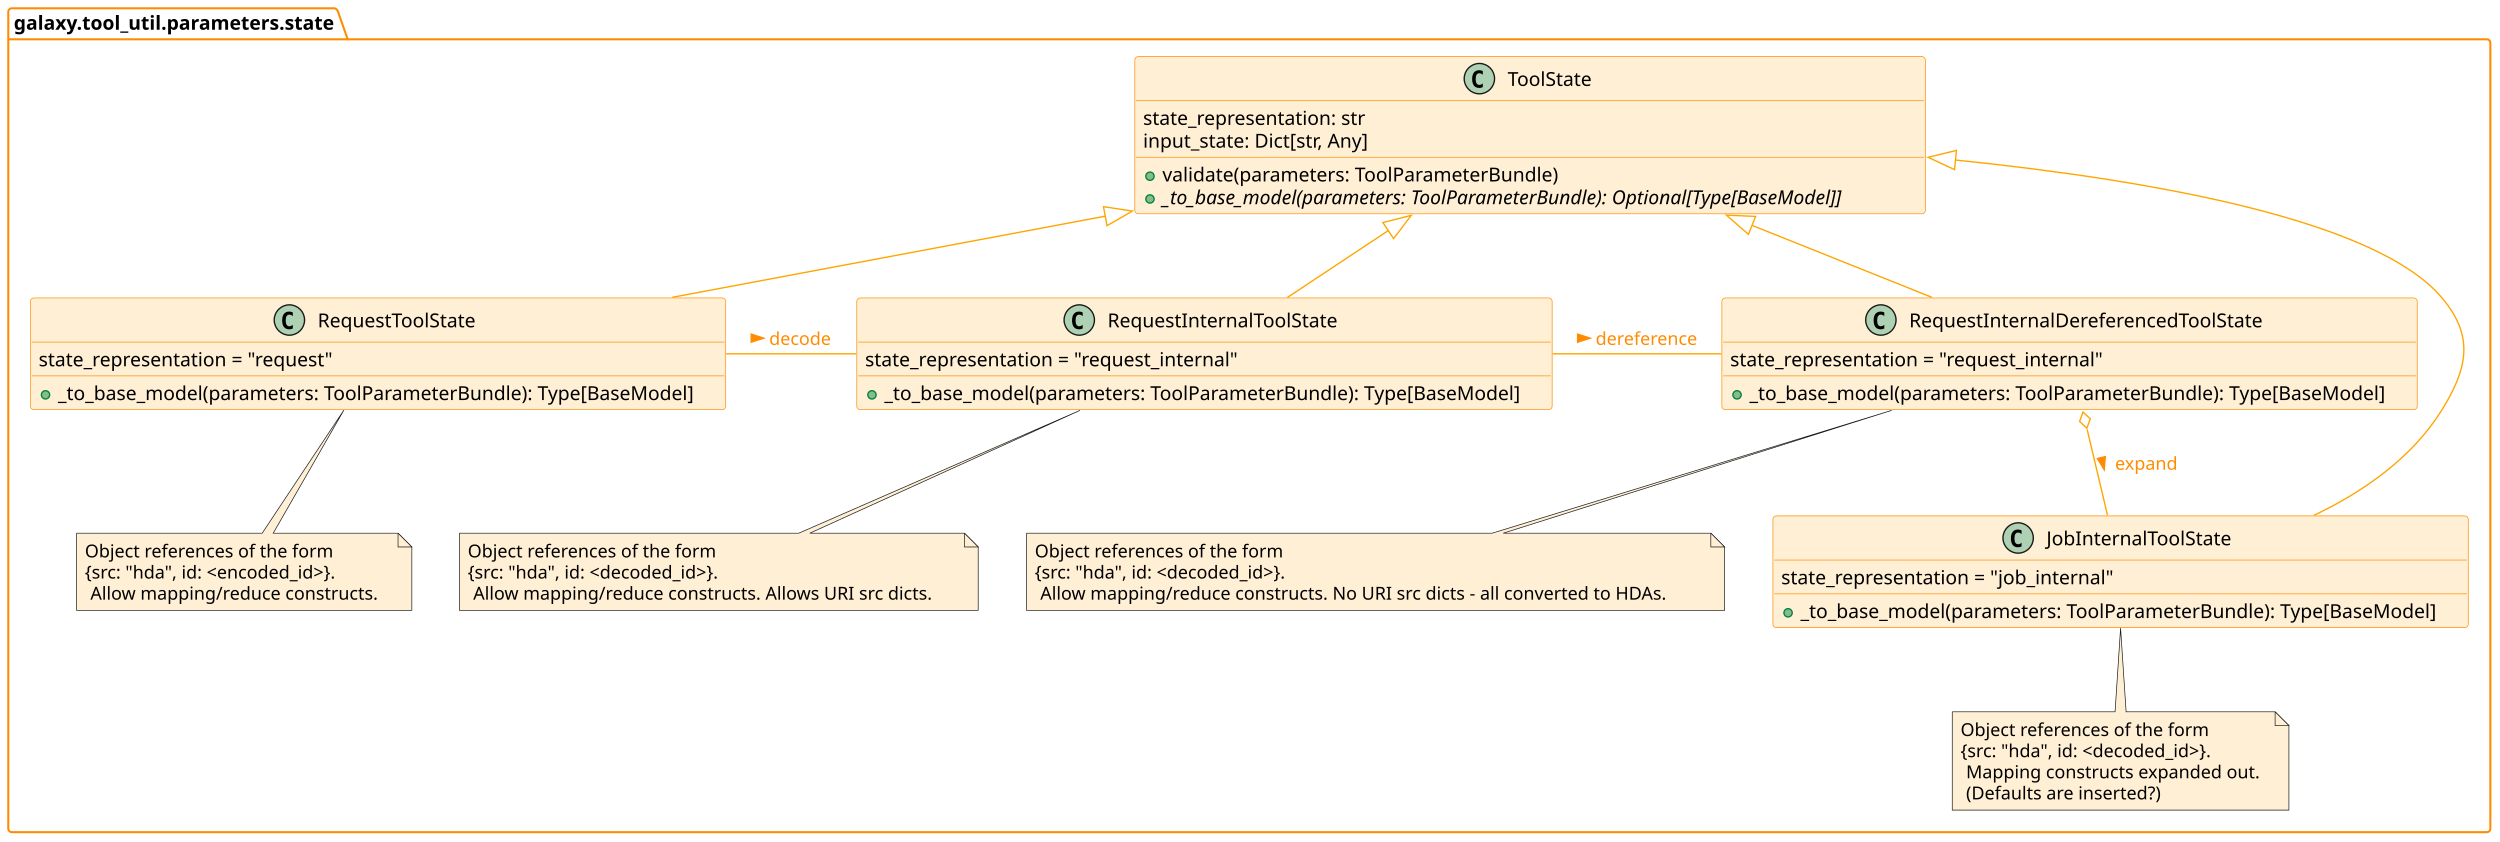
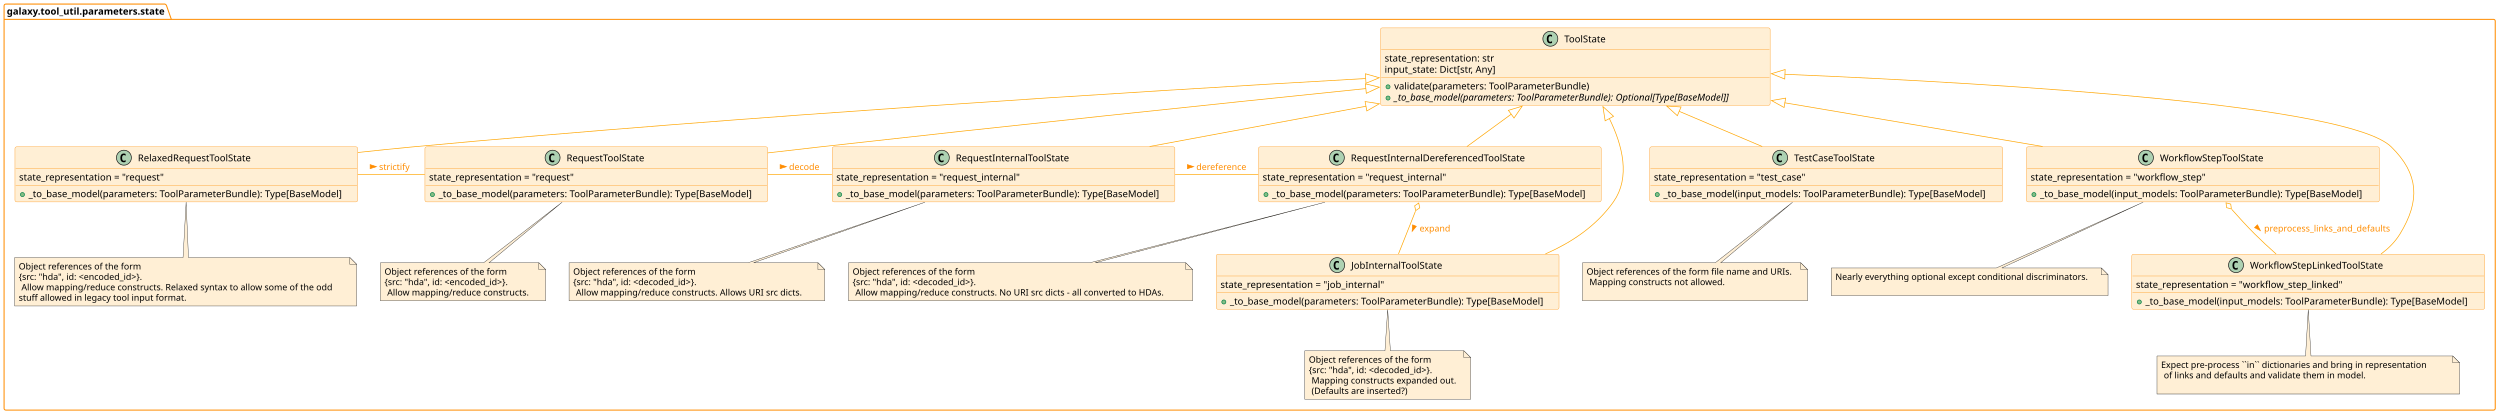
- <svg xmlns="http://www.w3.org/2000/svg" contentStyleType="text/css" height="610px" preserveAspectRatio="none" style="width:1812px;height:610px;background:#FFFFFF;" version="1.1" viewBox="0 0 1812 610" width="1812px" zoomAndPan="magnify">
+ <svg xmlns="http://www.w3.org/2000/svg" contentStyleType="text/css" height="610px" preserveAspectRatio="none" style="width:3677px;height:610px;background:#FFFFFF;" version="1.1" viewBox="0 0 3677 610" width="3677px" zoomAndPan="magnify">
  <defs />
  <g>
    <g id="cluster_galaxy.tool_util.parameters.state">
-       <path d="M8.5,6 L242.5,6 A3.75,3.75 0 0 1 245,8.5 L252,28.488 L1802.5,28.488 A2.5,2.5 0 0 1 1805,30.988 L1805,600.65 A2.5,2.5 0 0 1 1802.5,603.15 L8.5,603.15 A2.5,2.5 0 0 1 6,600.65 L6,8.5 A2.5,2.5 0 0 1 8.5,6 " fill="none" style="stroke:#FF8C00;stroke-width:1.5;" />
+       <path d="M8.5,6 L242.5,6 A3.75,3.75 0 0 1 245,8.5 L252,28.488 L3667.5,28.488 A2.5,2.5 0 0 1 3670,30.988 L3670,600.65 A2.5,2.5 0 0 1 3667.5,603.15 L8.5,603.15 A2.5,2.5 0 0 1 6,600.65 L6,8.5 A2.5,2.5 0 0 1 8.5,6 " fill="none" style="stroke:#FF8C00;stroke-width:1.5;" />
      <line style="stroke:#FF8C00;stroke-width:1.5;" x1="6" x2="252" y1="28.488" y2="28.488" />
      <text fill="#000000" font-family="sans-serif" font-size="14" font-weight="bold" lengthAdjust="spacing" textLength="233" x="10" y="21.535">galaxy.tool_util.parameters.state</text>
    </g>
    <g id="elem_ToolState">
-       <rect codeLine="5" fill="#FFEFD5" height="113.953" id="ToolState" rx="2.5" ry="2.5" style="stroke:#FF8C00;stroke-width:0.5;" width="573" x="822.5" y="41" />
-       <ellipse cx="1072.25" cy="57" fill="#ADD1B2" rx="11" ry="11" style="stroke:#181818;stroke-width:1.0;" />
-       <path d="M1074.723,63.143 Q1074.142,63.442 1073.503,63.591 Q1072.864,63.741 1072.158,63.741 Q1069.651,63.741 1068.332,62.089 Q1067.012,60.437 1067.012,57.316 Q1067.012,54.187 1068.332,52.535 Q1069.651,50.883 1072.158,50.883 Q1072.864,50.883 1073.511,51.032 Q1074.159,51.182 1074.723,51.48 L1074.723,54.203 Q1074.092,53.622 1073.499,53.352 Q1072.905,53.083 1072.274,53.083 Q1070.93,53.083 1070.245,54.149 Q1069.56,55.216 1069.56,57.316 Q1069.56,59.408 1070.245,60.474 Q1070.93,61.541 1072.274,61.541 Q1072.905,61.541 1073.499,61.271 Q1074.092,61.002 1074.723,60.42 Z " fill="#000000" />
-       <text fill="#000000" font-family="sans-serif" font-size="14" lengthAdjust="spacing" textLength="65" x="1092.75" y="62.291">ToolState</text>
-       <line style="stroke:#FF8C00;stroke-width:0.5;" x1="823.5" x2="1394.5" y1="73" y2="73" />
-       <text fill="#000000" font-family="sans-serif" font-size="14" lengthAdjust="spacing" textLength="167" x="828.5" y="90.535">state_representation: str</text>
-       <text fill="#000000" font-family="sans-serif" font-size="14" lengthAdjust="spacing" textLength="172" x="828.5" y="107.023">input_state: Dict[str, Any]</text>
-       <line style="stroke:#FF8C00;stroke-width:0.5;" x1="823.5" x2="1394.5" y1="113.977" y2="113.977" />
-       <ellipse cx="833.5" cy="127.721" fill="#84BE84" rx="3" ry="3" style="stroke:#038048;stroke-width:1.0;" />
-       <text fill="#000000" font-family="sans-serif" font-size="14" lengthAdjust="spacing" textLength="297" x="842.5" y="131.512">validate(parameters: ToolParameterBundle)</text>
-       <ellipse cx="833.5" cy="144.209" fill="#84BE84" rx="3" ry="3" style="stroke:#038048;stroke-width:1.0;" />
-       <text fill="#000000" font-family="sans-serif" font-size="14" font-style="italic" lengthAdjust="spacing" textLength="547" x="842.5" y="148">_to_base_model(parameters: ToolParameterBundle): Optional[Type[BaseModel]]</text>
-     </g>
-     <g id="elem_RequestToolState">
-       <rect codeLine="12" fill="#FFEFD5" height="80.977" id="RequestToolState" rx="2.5" ry="2.5" style="stroke:#FF8C00;stroke-width:0.5;" width="504" x="22" y="215.95" />
-       <ellipse cx="209.75" cy="231.95" fill="#ADD1B2" rx="11" ry="11" style="stroke:#181818;stroke-width:1.0;" />
-       <path d="M212.223,238.093 Q211.642,238.392 211.003,238.541 Q210.364,238.691 209.658,238.691 Q207.151,238.691 205.832,237.039 Q204.512,235.387 204.512,232.266 Q204.512,229.137 205.832,227.485 Q207.151,225.833 209.658,225.833 Q210.364,225.833 211.011,225.982 Q211.659,226.132 212.223,226.43 L212.223,229.153 Q211.592,228.572 210.999,228.302 Q210.405,228.032 209.774,228.032 Q208.43,228.032 207.745,229.099 Q207.06,230.166 207.06,232.266 Q207.06,234.358 207.745,235.424 Q208.43,236.491 209.774,236.491 Q210.405,236.491 210.999,236.221 Q211.592,235.952 212.223,235.37 Z " fill="#000000" />
-       <text fill="#000000" font-family="sans-serif" font-size="14" lengthAdjust="spacing" textLength="120" x="230.25" y="237.241">RequestToolState</text>
+       <rect codeLine="5" fill="#FFEFD5" height="113.953" id="ToolState" rx="2.5" ry="2.5" style="stroke:#FF8C00;stroke-width:0.5;" width="573" x="2030.5" y="41" />
+       <ellipse cx="2280.25" cy="57" fill="#ADD1B2" rx="11" ry="11" style="stroke:#181818;stroke-width:1.0;" />
+       <path d="M2282.723,63.143 Q2282.142,63.442 2281.503,63.591 Q2280.864,63.741 2280.158,63.741 Q2277.651,63.741 2276.331,62.089 Q2275.012,60.437 2275.012,57.316 Q2275.012,54.187 2276.331,52.535 Q2277.651,50.883 2280.158,50.883 Q2280.864,50.883 2281.511,51.032 Q2282.159,51.182 2282.723,51.48 L2282.723,54.203 Q2282.092,53.622 2281.499,53.352 Q2280.905,53.083 2280.274,53.083 Q2278.93,53.083 2278.245,54.149 Q2277.56,55.216 2277.56,57.316 Q2277.56,59.408 2278.245,60.474 Q2278.93,61.541 2280.274,61.541 Q2280.905,61.541 2281.499,61.271 Q2282.092,61.002 2282.723,60.42 Z " fill="#000000" />
+       <text fill="#000000" font-family="sans-serif" font-size="14" lengthAdjust="spacing" textLength="65" x="2300.75" y="62.291">ToolState</text>
+       <line style="stroke:#FF8C00;stroke-width:0.5;" x1="2031.5" x2="2602.5" y1="73" y2="73" />
+       <text fill="#000000" font-family="sans-serif" font-size="14" lengthAdjust="spacing" textLength="167" x="2036.5" y="90.535">state_representation: str</text>
+       <text fill="#000000" font-family="sans-serif" font-size="14" lengthAdjust="spacing" textLength="172" x="2036.5" y="107.023">input_state: Dict[str, Any]</text>
+       <line style="stroke:#FF8C00;stroke-width:0.5;" x1="2031.5" x2="2602.5" y1="113.977" y2="113.977" />
+       <ellipse cx="2041.5" cy="127.721" fill="#84BE84" rx="3" ry="3" style="stroke:#038048;stroke-width:1.0;" />
+       <text fill="#000000" font-family="sans-serif" font-size="14" lengthAdjust="spacing" textLength="297" x="2050.5" y="131.512">validate(parameters: ToolParameterBundle)</text>
+       <ellipse cx="2041.5" cy="144.209" fill="#84BE84" rx="3" ry="3" style="stroke:#038048;stroke-width:1.0;" />
+       <text fill="#000000" font-family="sans-serif" font-size="14" font-style="italic" lengthAdjust="spacing" textLength="547" x="2050.5" y="148">_to_base_model(parameters: ToolParameterBundle): Optional[Type[BaseModel]]</text>
+     </g>
+     <g id="elem_RelaxedRequestToolState">
+       <rect codeLine="12" fill="#FFEFD5" height="80.977" id="RelaxedRequestToolState" rx="2.5" ry="2.5" style="stroke:#FF8C00;stroke-width:0.5;" width="504" x="22" y="215.95" />
+       <ellipse cx="182.25" cy="231.95" fill="#ADD1B2" rx="11" ry="11" style="stroke:#181818;stroke-width:1.0;" />
+       <path d="M184.723,238.093 Q184.142,238.392 183.503,238.541 Q182.864,238.691 182.158,238.691 Q179.651,238.691 178.332,237.039 Q177.012,235.387 177.012,232.266 Q177.012,229.137 178.332,227.485 Q179.651,225.833 182.158,225.833 Q182.864,225.833 183.511,225.982 Q184.159,226.132 184.723,226.43 L184.723,229.153 Q184.092,228.572 183.499,228.302 Q182.905,228.032 182.274,228.032 Q180.93,228.032 180.245,229.099 Q179.56,230.166 179.56,232.266 Q179.56,234.358 180.245,235.424 Q180.93,236.491 182.274,236.491 Q182.905,236.491 183.499,236.221 Q184.092,235.952 184.723,235.37 Z " fill="#000000" />
+       <text fill="#000000" font-family="sans-serif" font-size="14" lengthAdjust="spacing" textLength="175" x="202.75" y="237.241">RelaxedRequestToolState</text>
      <line style="stroke:#FF8C00;stroke-width:0.5;" x1="23" x2="525" y1="247.95" y2="247.95" />
      <text fill="#000000" font-family="sans-serif" font-size="14" lengthAdjust="spacing" textLength="222" x="28" y="265.485">state_representation = "request"</text>
      <line style="stroke:#FF8C00;stroke-width:0.5;" x1="23" x2="525" y1="272.438" y2="272.438" />
      <ellipse cx="33" cy="286.182" fill="#84BE84" rx="3" ry="3" style="stroke:#038048;stroke-width:1.0;" />
      <text fill="#000000" font-family="sans-serif" font-size="14" lengthAdjust="spacing" textLength="478" x="42" y="289.973">_to_base_model(parameters: ToolParameterBundle): Type[BaseModel]</text>
    </g>
    <g id="elem_GMN5">
-       <path d="M55.5,386.45 L55.5,442.382 A0,0 0 0 0 55.5,442.382 L298.5,442.382 A0,0 0 0 0 298.5,442.382 L298.5,396.45 L288.5,386.45 L198.04,386.45 L249.27,297.21 L190.04,386.45 L55.5,386.45 A0,0 0 0 0 55.5,386.45 " fill="#FFEFD5" style="stroke:#181818;stroke-width:0.5;" />
-       <path d="M288.5,386.45 L288.5,396.45 L298.5,396.45 L288.5,386.45 " fill="#FFEFD5" style="stroke:#181818;stroke-width:0.5;" />
-       <text fill="#000000" font-family="sans-serif" font-size="13" lengthAdjust="spacing" textLength="185" x="61.5" y="404.018">Object references of the form</text>
-       <text fill="#000000" font-family="sans-serif" font-size="13" lengthAdjust="spacing" textLength="192" x="61.5" y="419.329">{src: "hda", id: &lt;encoded_id&gt;}.</text>
-       <text fill="#000000" font-family="sans-serif" font-size="13" lengthAdjust="spacing" textLength="218" x="65.5" y="434.639">Allow mapping/reduce constructs.</text>
+       <path d="M21.5,378.8 L21.5,450.042 A0,0 0 0 0 21.5,450.042 L524.5,450.042 A0,0 0 0 0 524.5,450.042 L524.5,388.8 L514.5,378.8 L277.22,378.8 L273.75,297.21 L269.22,378.8 L21.5,378.8 A0,0 0 0 0 21.5,378.8 " fill="#FFEFD5" style="stroke:#181818;stroke-width:0.5;" />
+       <path d="M514.5,378.8 L514.5,388.8 L524.5,388.8 L514.5,378.8 " fill="#FFEFD5" style="stroke:#181818;stroke-width:0.5;" />
+       <text fill="#000000" font-family="sans-serif" font-size="13" lengthAdjust="spacing" textLength="185" x="27.5" y="396.368">Object references of the form</text>
+       <text fill="#000000" font-family="sans-serif" font-size="13" lengthAdjust="spacing" textLength="192" x="27.5" y="411.679">{src: "hda", id: &lt;encoded_id&gt;}.</text>
+       <text fill="#000000" font-family="sans-serif" font-size="13" lengthAdjust="spacing" textLength="478" x="31.5" y="426.99">Allow mapping/reduce constructs. Relaxed syntax to allow some of the odd</text>
+       <text fill="#000000" font-family="sans-serif" font-size="13" lengthAdjust="spacing" textLength="258" x="27.5" y="442.3">stuff allowed in legacy tool input format.</text>
+     </g>
+     <g id="elem_RequestToolState">
+       <rect codeLine="18" fill="#FFEFD5" height="80.977" id="RequestToolState" rx="2.5" ry="2.5" style="stroke:#FF8C00;stroke-width:0.5;" width="504" x="625" y="215.95" />
+       <ellipse cx="812.75" cy="231.95" fill="#ADD1B2" rx="11" ry="11" style="stroke:#181818;stroke-width:1.0;" />
+       <path d="M815.223,238.093 Q814.642,238.392 814.003,238.541 Q813.364,238.691 812.658,238.691 Q810.151,238.691 808.832,237.039 Q807.512,235.387 807.512,232.266 Q807.512,229.137 808.832,227.485 Q810.151,225.833 812.658,225.833 Q813.364,225.833 814.011,225.982 Q814.659,226.132 815.223,226.43 L815.223,229.153 Q814.592,228.572 813.999,228.302 Q813.405,228.032 812.774,228.032 Q811.43,228.032 810.745,229.099 Q810.06,230.166 810.06,232.266 Q810.06,234.358 810.745,235.424 Q811.43,236.491 812.774,236.491 Q813.405,236.491 813.999,236.221 Q814.592,235.952 815.223,235.37 Z " fill="#000000" />
+       <text fill="#000000" font-family="sans-serif" font-size="14" lengthAdjust="spacing" textLength="120" x="833.25" y="237.241">RequestToolState</text>
+       <line style="stroke:#FF8C00;stroke-width:0.5;" x1="626" x2="1128" y1="247.95" y2="247.95" />
+       <text fill="#000000" font-family="sans-serif" font-size="14" lengthAdjust="spacing" textLength="222" x="631" y="265.485">state_representation = "request"</text>
+       <line style="stroke:#FF8C00;stroke-width:0.5;" x1="626" x2="1128" y1="272.438" y2="272.438" />
+       <ellipse cx="636" cy="286.182" fill="#84BE84" rx="3" ry="3" style="stroke:#038048;stroke-width:1.0;" />
+       <text fill="#000000" font-family="sans-serif" font-size="14" lengthAdjust="spacing" textLength="478" x="645" y="289.973">_to_base_model(parameters: ToolParameterBundle): Type[BaseModel]</text>
+     </g>
+     <g id="elem_GMN9">
+       <path d="M559.5,386.45 L559.5,442.382 A0,0 0 0 0 559.5,442.382 L802.5,442.382 A0,0 0 0 0 802.5,442.382 L802.5,396.45 L792.5,386.45 L719.35,386.45 L826.78,297.41 L711.35,386.45 L559.5,386.45 A0,0 0 0 0 559.5,386.45 " fill="#FFEFD5" style="stroke:#181818;stroke-width:0.5;" />
+       <path d="M792.5,386.45 L792.5,396.45 L802.5,396.45 L792.5,386.45 " fill="#FFEFD5" style="stroke:#181818;stroke-width:0.5;" />
+       <text fill="#000000" font-family="sans-serif" font-size="13" lengthAdjust="spacing" textLength="185" x="565.5" y="404.018">Object references of the form</text>
+       <text fill="#000000" font-family="sans-serif" font-size="13" lengthAdjust="spacing" textLength="192" x="565.5" y="419.329">{src: "hda", id: &lt;encoded_id&gt;}.</text>
+       <text fill="#000000" font-family="sans-serif" font-size="13" lengthAdjust="spacing" textLength="218" x="569.5" y="434.639">Allow mapping/reduce constructs.</text>
    </g>
    <g id="elem_RequestInternalToolState">
-       <rect codeLine="18" fill="#FFEFD5" height="80.977" id="RequestInternalToolState" rx="2.5" ry="2.5" style="stroke:#FF8C00;stroke-width:0.5;" width="504" x="621" y="215.95" />
-       <ellipse cx="782.25" cy="231.95" fill="#ADD1B2" rx="11" ry="11" style="stroke:#181818;stroke-width:1.0;" />
-       <path d="M784.723,238.093 Q784.142,238.392 783.503,238.541 Q782.864,238.691 782.158,238.691 Q779.651,238.691 778.332,237.039 Q777.012,235.387 777.012,232.266 Q777.012,229.137 778.332,227.485 Q779.651,225.833 782.158,225.833 Q782.864,225.833 783.511,225.982 Q784.159,226.132 784.723,226.43 L784.723,229.153 Q784.092,228.572 783.499,228.302 Q782.905,228.032 782.274,228.032 Q780.93,228.032 780.245,229.099 Q779.56,230.166 779.56,232.266 Q779.56,234.358 780.245,235.424 Q780.93,236.491 782.274,236.491 Q782.905,236.491 783.499,236.221 Q784.092,235.952 784.723,235.37 Z " fill="#000000" />
-       <text fill="#000000" font-family="sans-serif" font-size="14" lengthAdjust="spacing" textLength="173" x="802.75" y="237.241">RequestInternalToolState</text>
-       <line style="stroke:#FF8C00;stroke-width:0.5;" x1="622" x2="1124" y1="247.95" y2="247.95" />
-       <text fill="#000000" font-family="sans-serif" font-size="14" lengthAdjust="spacing" textLength="282" x="627" y="265.485">state_representation = "request_internal"</text>
-       <line style="stroke:#FF8C00;stroke-width:0.5;" x1="622" x2="1124" y1="272.438" y2="272.438" />
-       <ellipse cx="632" cy="286.182" fill="#84BE84" rx="3" ry="3" style="stroke:#038048;stroke-width:1.0;" />
-       <text fill="#000000" font-family="sans-serif" font-size="14" lengthAdjust="spacing" textLength="478" x="641" y="289.973">_to_base_model(parameters: ToolParameterBundle): Type[BaseModel]</text>
-     </g>
-     <g id="elem_GMN9">
-       <path d="M333,386.45 L333,442.382 A0,0 0 0 0 333,442.382 L709,442.382 A0,0 0 0 0 709,442.382 L709,396.45 L699,386.45 L586.96,386.45 L782.81,297.41 L578.96,386.45 L333,386.45 A0,0 0 0 0 333,386.45 " fill="#FFEFD5" style="stroke:#181818;stroke-width:0.5;" />
-       <path d="M699,386.45 L699,396.45 L709,396.45 L699,386.45 " fill="#FFEFD5" style="stroke:#181818;stroke-width:0.5;" />
-       <text fill="#000000" font-family="sans-serif" font-size="13" lengthAdjust="spacing" textLength="185" x="339" y="404.018">Object references of the form</text>
-       <text fill="#000000" font-family="sans-serif" font-size="13" lengthAdjust="spacing" textLength="192" x="339" y="419.329">{src: "hda", id: &lt;decoded_id&gt;}.</text>
-       <text fill="#000000" font-family="sans-serif" font-size="13" lengthAdjust="spacing" textLength="351" x="343" y="434.639">Allow mapping/reduce constructs. Allows URI src dicts.</text>
+       <rect codeLine="24" fill="#FFEFD5" height="80.977" id="RequestInternalToolState" rx="2.5" ry="2.5" style="stroke:#FF8C00;stroke-width:0.5;" width="504" x="1224" y="215.95" />
+       <ellipse cx="1385.25" cy="231.95" fill="#ADD1B2" rx="11" ry="11" style="stroke:#181818;stroke-width:1.0;" />
+       <path d="M1387.723,238.093 Q1387.142,238.392 1386.503,238.541 Q1385.864,238.691 1385.158,238.691 Q1382.651,238.691 1381.332,237.039 Q1380.012,235.387 1380.012,232.266 Q1380.012,229.137 1381.332,227.485 Q1382.651,225.833 1385.158,225.833 Q1385.864,225.833 1386.511,225.982 Q1387.159,226.132 1387.723,226.43 L1387.723,229.153 Q1387.092,228.572 1386.499,228.302 Q1385.905,228.032 1385.274,228.032 Q1383.93,228.032 1383.245,229.099 Q1382.56,230.166 1382.56,232.266 Q1382.56,234.358 1383.245,235.424 Q1383.93,236.491 1385.274,236.491 Q1385.905,236.491 1386.499,236.221 Q1387.092,235.952 1387.723,235.37 Z " fill="#000000" />
+       <text fill="#000000" font-family="sans-serif" font-size="14" lengthAdjust="spacing" textLength="173" x="1405.75" y="237.241">RequestInternalToolState</text>
+       <line style="stroke:#FF8C00;stroke-width:0.5;" x1="1225" x2="1727" y1="247.95" y2="247.95" />
+       <text fill="#000000" font-family="sans-serif" font-size="14" lengthAdjust="spacing" textLength="282" x="1230" y="265.485">state_representation = "request_internal"</text>
+       <line style="stroke:#FF8C00;stroke-width:0.5;" x1="1225" x2="1727" y1="272.438" y2="272.438" />
+       <ellipse cx="1235" cy="286.182" fill="#84BE84" rx="3" ry="3" style="stroke:#038048;stroke-width:1.0;" />
+       <text fill="#000000" font-family="sans-serif" font-size="14" lengthAdjust="spacing" textLength="478" x="1244" y="289.973">_to_base_model(parameters: ToolParameterBundle): Type[BaseModel]</text>
+     </g>
+     <g id="elem_GMN13">
+       <path d="M837,386.45 L837,442.382 A0,0 0 0 0 837,442.382 L1213,442.382 A0,0 0 0 0 1213,442.382 L1213,396.45 L1203,386.45 L1108.38,386.45 L1360.44,297.41 L1100.38,386.45 L837,386.45 A0,0 0 0 0 837,386.45 " fill="#FFEFD5" style="stroke:#181818;stroke-width:0.5;" />
+       <path d="M1203,386.45 L1203,396.45 L1213,396.45 L1203,386.45 " fill="#FFEFD5" style="stroke:#181818;stroke-width:0.5;" />
+       <text fill="#000000" font-family="sans-serif" font-size="13" lengthAdjust="spacing" textLength="185" x="843" y="404.018">Object references of the form</text>
+       <text fill="#000000" font-family="sans-serif" font-size="13" lengthAdjust="spacing" textLength="192" x="843" y="419.329">{src: "hda", id: &lt;decoded_id&gt;}.</text>
+       <text fill="#000000" font-family="sans-serif" font-size="13" lengthAdjust="spacing" textLength="351" x="847" y="434.639">Allow mapping/reduce constructs. Allows URI src dicts.</text>
    </g>
    <g id="elem_RequestInternalDereferencedToolState">
-       <rect codeLine="24" fill="#FFEFD5" height="80.977" id="RequestInternalDereferencedToolState" rx="2.5" ry="2.5" style="stroke:#FF8C00;stroke-width:0.5;" width="504" x="1248" y="215.95" />
-       <ellipse cx="1363.25" cy="231.95" fill="#ADD1B2" rx="11" ry="11" style="stroke:#181818;stroke-width:1.0;" />
-       <path d="M1365.723,238.093 Q1365.142,238.392 1364.503,238.541 Q1363.864,238.691 1363.158,238.691 Q1360.651,238.691 1359.332,237.039 Q1358.012,235.387 1358.012,232.266 Q1358.012,229.137 1359.332,227.485 Q1360.651,225.833 1363.158,225.833 Q1363.864,225.833 1364.511,225.982 Q1365.159,226.132 1365.723,226.43 L1365.723,229.153 Q1365.092,228.572 1364.499,228.302 Q1363.905,228.032 1363.274,228.032 Q1361.93,228.032 1361.245,229.099 Q1360.56,230.166 1360.56,232.266 Q1360.56,234.358 1361.245,235.424 Q1361.93,236.491 1363.274,236.491 Q1363.905,236.491 1364.499,236.221 Q1365.092,235.952 1365.723,235.37 Z " fill="#000000" />
-       <text fill="#000000" font-family="sans-serif" font-size="14" lengthAdjust="spacing" textLength="265" x="1383.75" y="237.241">RequestInternalDereferencedToolState</text>
-       <line style="stroke:#FF8C00;stroke-width:0.5;" x1="1249" x2="1751" y1="247.95" y2="247.95" />
-       <text fill="#000000" font-family="sans-serif" font-size="14" lengthAdjust="spacing" textLength="282" x="1254" y="265.485">state_representation = "request_internal"</text>
-       <line style="stroke:#FF8C00;stroke-width:0.5;" x1="1249" x2="1751" y1="272.438" y2="272.438" />
-       <ellipse cx="1259" cy="286.182" fill="#84BE84" rx="3" ry="3" style="stroke:#038048;stroke-width:1.0;" />
-       <text fill="#000000" font-family="sans-serif" font-size="14" lengthAdjust="spacing" textLength="478" x="1268" y="289.973">_to_base_model(parameters: ToolParameterBundle): Type[BaseModel]</text>
-     </g>
-     <g id="elem_GMN13">
-       <path d="M744,386.45 L744,442.382 A0,0 0 0 0 744,442.382 L1250,442.382 A0,0 0 0 0 1250,442.382 L1250,396.45 L1240,386.45 L1089.54,386.45 L1371.12,297.41 L1081.54,386.45 L744,386.45 A0,0 0 0 0 744,386.45 " fill="#FFEFD5" style="stroke:#181818;stroke-width:0.5;" />
-       <path d="M1240,386.45 L1240,396.45 L1250,396.45 L1240,386.45 " fill="#FFEFD5" style="stroke:#181818;stroke-width:0.5;" />
-       <text fill="#000000" font-family="sans-serif" font-size="13" lengthAdjust="spacing" textLength="185" x="750" y="404.018">Object references of the form</text>
-       <text fill="#000000" font-family="sans-serif" font-size="13" lengthAdjust="spacing" textLength="192" x="750" y="419.329">{src: "hda", id: &lt;decoded_id&gt;}.</text>
-       <text fill="#000000" font-family="sans-serif" font-size="13" lengthAdjust="spacing" textLength="481" x="754" y="434.639">Allow mapping/reduce constructs. No URI src dicts - all converted to HDAs.</text>
+       <rect codeLine="30" fill="#FFEFD5" height="80.977" id="RequestInternalDereferencedToolState" rx="2.5" ry="2.5" style="stroke:#FF8C00;stroke-width:0.5;" width="504" x="1851" y="215.95" />
+       <ellipse cx="1966.25" cy="231.95" fill="#ADD1B2" rx="11" ry="11" style="stroke:#181818;stroke-width:1.0;" />
+       <path d="M1968.723,238.093 Q1968.142,238.392 1967.503,238.541 Q1966.864,238.691 1966.158,238.691 Q1963.651,238.691 1962.332,237.039 Q1961.012,235.387 1961.012,232.266 Q1961.012,229.137 1962.332,227.485 Q1963.651,225.833 1966.158,225.833 Q1966.864,225.833 1967.511,225.982 Q1968.159,226.132 1968.723,226.43 L1968.723,229.153 Q1968.092,228.572 1967.499,228.302 Q1966.905,228.032 1966.274,228.032 Q1964.93,228.032 1964.245,229.099 Q1963.56,230.166 1963.56,232.266 Q1963.56,234.358 1964.245,235.424 Q1964.93,236.491 1966.274,236.491 Q1966.905,236.491 1967.499,236.221 Q1968.092,235.952 1968.723,235.37 Z " fill="#000000" />
+       <text fill="#000000" font-family="sans-serif" font-size="14" lengthAdjust="spacing" textLength="265" x="1986.75" y="237.241">RequestInternalDereferencedToolState</text>
+       <line style="stroke:#FF8C00;stroke-width:0.5;" x1="1852" x2="2354" y1="247.95" y2="247.95" />
+       <text fill="#000000" font-family="sans-serif" font-size="14" lengthAdjust="spacing" textLength="282" x="1857" y="265.485">state_representation = "request_internal"</text>
+       <line style="stroke:#FF8C00;stroke-width:0.5;" x1="1852" x2="2354" y1="272.438" y2="272.438" />
+       <ellipse cx="1862" cy="286.182" fill="#84BE84" rx="3" ry="3" style="stroke:#038048;stroke-width:1.0;" />
+       <text fill="#000000" font-family="sans-serif" font-size="14" lengthAdjust="spacing" textLength="478" x="1871" y="289.973">_to_base_model(parameters: ToolParameterBundle): Type[BaseModel]</text>
+     </g>
+     <g id="elem_GMN17">
+       <path d="M1248,386.45 L1248,442.382 A0,0 0 0 0 1248,442.382 L1754,442.382 A0,0 0 0 0 1754,442.382 L1754,396.45 L1744,386.45 L1610.96,386.45 L1948.75,297.41 L1602.96,386.45 L1248,386.45 A0,0 0 0 0 1248,386.45 " fill="#FFEFD5" style="stroke:#181818;stroke-width:0.5;" />
+       <path d="M1744,386.45 L1744,396.45 L1754,396.45 L1744,386.45 " fill="#FFEFD5" style="stroke:#181818;stroke-width:0.5;" />
+       <text fill="#000000" font-family="sans-serif" font-size="13" lengthAdjust="spacing" textLength="185" x="1254" y="404.018">Object references of the form</text>
+       <text fill="#000000" font-family="sans-serif" font-size="13" lengthAdjust="spacing" textLength="192" x="1254" y="419.329">{src: "hda", id: &lt;decoded_id&gt;}.</text>
+       <text fill="#000000" font-family="sans-serif" font-size="13" lengthAdjust="spacing" textLength="481" x="1258" y="434.639">Allow mapping/reduce constructs. No URI src dicts - all converted to HDAs.</text>
    </g>
    <g id="elem_JobInternalToolState">
-       <rect codeLine="30" fill="#FFEFD5" height="80.977" id="JobInternalToolState" rx="2.5" ry="2.5" style="stroke:#FF8C00;stroke-width:0.5;" width="504" x="1285" y="373.93" />
-       <ellipse cx="1462.75" cy="389.93" fill="#ADD1B2" rx="11" ry="11" style="stroke:#181818;stroke-width:1.0;" />
-       <path d="M1465.223,396.073 Q1464.642,396.372 1464.003,396.521 Q1463.364,396.671 1462.658,396.671 Q1460.151,396.671 1458.832,395.019 Q1457.512,393.367 1457.512,390.246 Q1457.512,387.116 1458.832,385.465 Q1460.151,383.813 1462.658,383.813 Q1463.364,383.813 1464.011,383.962 Q1464.659,384.112 1465.223,384.411 L1465.223,387.133 Q1464.592,386.552 1463.999,386.282 Q1463.405,386.012 1462.774,386.012 Q1461.43,386.012 1460.745,387.079 Q1460.06,388.146 1460.06,390.246 Q1460.06,392.338 1460.745,393.404 Q1461.43,394.471 1462.774,394.471 Q1463.405,394.471 1463.999,394.201 Q1464.592,393.932 1465.223,393.35 Z " fill="#000000" />
-       <text fill="#000000" font-family="sans-serif" font-size="14" lengthAdjust="spacing" textLength="140" x="1483.25" y="395.221">JobInternalToolState</text>
-       <line style="stroke:#FF8C00;stroke-width:0.5;" x1="1286" x2="1788" y1="405.93" y2="405.93" />
-       <text fill="#000000" font-family="sans-serif" font-size="14" lengthAdjust="spacing" textLength="252" x="1291" y="423.465">state_representation = "job_internal"</text>
-       <line style="stroke:#FF8C00;stroke-width:0.5;" x1="1286" x2="1788" y1="430.418" y2="430.418" />
-       <ellipse cx="1296" cy="444.162" fill="#84BE84" rx="3" ry="3" style="stroke:#038048;stroke-width:1.0;" />
-       <text fill="#000000" font-family="sans-serif" font-size="14" lengthAdjust="spacing" textLength="478" x="1305" y="447.953">_to_base_model(parameters: ToolParameterBundle): Type[BaseModel]</text>
-     </g>
-     <g id="elem_GMN17">
-       <path d="M1415,515.91 L1415,587.152 A0,0 0 0 0 1415,587.152 L1659,587.152 A0,0 0 0 0 1659,587.152 L1659,525.91 L1649,515.91 L1541,515.91 L1537,455.23 L1533,515.91 L1415,515.91 A0,0 0 0 0 1415,515.91 " fill="#FFEFD5" style="stroke:#181818;stroke-width:0.5;" />
-       <path d="M1649,515.91 L1649,525.91 L1659,525.91 L1649,515.91 " fill="#FFEFD5" style="stroke:#181818;stroke-width:0.5;" />
-       <text fill="#000000" font-family="sans-serif" font-size="13" lengthAdjust="spacing" textLength="185" x="1421" y="533.478">Object references of the form</text>
-       <text fill="#000000" font-family="sans-serif" font-size="13" lengthAdjust="spacing" textLength="192" x="1421" y="548.789">{src: "hda", id: &lt;decoded_id&gt;}.</text>
-       <text fill="#000000" font-family="sans-serif" font-size="13" lengthAdjust="spacing" textLength="219" x="1425" y="564.1">Mapping constructs expanded out.</text>
-       <text fill="#000000" font-family="sans-serif" font-size="13" lengthAdjust="spacing" textLength="144" x="1425" y="579.41">(Defaults are inserted?)</text>
+       <rect codeLine="36" fill="#FFEFD5" height="80.977" id="JobInternalToolState" rx="2.5" ry="2.5" style="stroke:#FF8C00;stroke-width:0.5;" width="504" x="1789" y="373.93" />
+       <ellipse cx="1966.75" cy="389.93" fill="#ADD1B2" rx="11" ry="11" style="stroke:#181818;stroke-width:1.0;" />
+       <path d="M1969.223,396.073 Q1968.642,396.372 1968.003,396.521 Q1967.364,396.671 1966.658,396.671 Q1964.151,396.671 1962.832,395.019 Q1961.512,393.367 1961.512,390.246 Q1961.512,387.116 1962.832,385.465 Q1964.151,383.813 1966.658,383.813 Q1967.364,383.813 1968.011,383.962 Q1968.659,384.112 1969.223,384.411 L1969.223,387.133 Q1968.592,386.552 1967.999,386.282 Q1967.405,386.012 1966.774,386.012 Q1965.43,386.012 1964.745,387.079 Q1964.06,388.146 1964.06,390.246 Q1964.06,392.338 1964.745,393.404 Q1965.43,394.471 1966.774,394.471 Q1967.405,394.471 1967.999,394.201 Q1968.592,393.932 1969.223,393.35 Z " fill="#000000" />
+       <text fill="#000000" font-family="sans-serif" font-size="14" lengthAdjust="spacing" textLength="140" x="1987.25" y="395.221">JobInternalToolState</text>
+       <line style="stroke:#FF8C00;stroke-width:0.5;" x1="1790" x2="2292" y1="405.93" y2="405.93" />
+       <text fill="#000000" font-family="sans-serif" font-size="14" lengthAdjust="spacing" textLength="252" x="1795" y="423.465">state_representation = "job_internal"</text>
+       <line style="stroke:#FF8C00;stroke-width:0.5;" x1="1790" x2="2292" y1="430.418" y2="430.418" />
+       <ellipse cx="1800" cy="444.162" fill="#84BE84" rx="3" ry="3" style="stroke:#038048;stroke-width:1.0;" />
+       <text fill="#000000" font-family="sans-serif" font-size="14" lengthAdjust="spacing" textLength="478" x="1809" y="447.953">_to_base_model(parameters: ToolParameterBundle): Type[BaseModel]</text>
+     </g>
+     <g id="elem_GMN21">
+       <path d="M1919,515.91 L1919,587.152 A0,0 0 0 0 1919,587.152 L2163,587.152 A0,0 0 0 0 2163,587.152 L2163,525.91 L2153,515.91 L2045,515.91 L2041,455.23 L2037,515.91 L1919,515.91 A0,0 0 0 0 1919,515.91 " fill="#FFEFD5" style="stroke:#181818;stroke-width:0.5;" />
+       <path d="M2153,515.91 L2153,525.91 L2163,525.91 L2153,515.91 " fill="#FFEFD5" style="stroke:#181818;stroke-width:0.5;" />
+       <text fill="#000000" font-family="sans-serif" font-size="13" lengthAdjust="spacing" textLength="185" x="1925" y="533.478">Object references of the form</text>
+       <text fill="#000000" font-family="sans-serif" font-size="13" lengthAdjust="spacing" textLength="192" x="1925" y="548.789">{src: "hda", id: &lt;decoded_id&gt;}.</text>
+       <text fill="#000000" font-family="sans-serif" font-size="13" lengthAdjust="spacing" textLength="219" x="1929" y="564.1">Mapping constructs expanded out.</text>
+       <text fill="#000000" font-family="sans-serif" font-size="13" lengthAdjust="spacing" textLength="144" x="1929" y="579.41">(Defaults are inserted?)</text>
+     </g>
+     <g id="elem_TestCaseToolState">
+       <rect codeLine="43" fill="#FFEFD5" height="80.977" id="TestCaseToolState" rx="2.5" ry="2.5" style="stroke:#FF8C00;stroke-width:0.5;" width="519" x="2426.5" y="215.95" />
+       <ellipse cx="2618.25" cy="231.95" fill="#ADD1B2" rx="11" ry="11" style="stroke:#181818;stroke-width:1.0;" />
+       <path d="M2620.723,238.093 Q2620.142,238.392 2619.503,238.541 Q2618.864,238.691 2618.158,238.691 Q2615.651,238.691 2614.331,237.039 Q2613.012,235.387 2613.012,232.266 Q2613.012,229.137 2614.331,227.485 Q2615.651,225.833 2618.158,225.833 Q2618.864,225.833 2619.511,225.982 Q2620.159,226.132 2620.723,226.43 L2620.723,229.153 Q2620.092,228.572 2619.499,228.302 Q2618.905,228.032 2618.274,228.032 Q2616.93,228.032 2616.245,229.099 Q2615.56,230.166 2615.56,232.266 Q2615.56,234.358 2616.245,235.424 Q2616.93,236.491 2618.274,236.491 Q2618.905,236.491 2619.499,236.221 Q2620.092,235.952 2620.723,235.37 Z " fill="#000000" />
+       <text fill="#000000" font-family="sans-serif" font-size="14" lengthAdjust="spacing" textLength="127" x="2638.75" y="237.241">TestCaseToolState</text>
+       <line style="stroke:#FF8C00;stroke-width:0.5;" x1="2427.5" x2="2944.5" y1="247.95" y2="247.95" />
+       <text fill="#000000" font-family="sans-serif" font-size="14" lengthAdjust="spacing" textLength="232" x="2432.5" y="265.485">state_representation = "test_case"</text>
+       <line style="stroke:#FF8C00;stroke-width:0.5;" x1="2427.5" x2="2944.5" y1="272.438" y2="272.438" />
+       <ellipse cx="2437.5" cy="286.182" fill="#84BE84" rx="3" ry="3" style="stroke:#038048;stroke-width:1.0;" />
+       <text fill="#000000" font-family="sans-serif" font-size="14" lengthAdjust="spacing" textLength="493" x="2446.5" y="289.973">_to_base_model(input_models: ToolParameterBundle): Type[BaseModel]</text>
+     </g>
+     <g id="elem_GMN25">
+       <path d="M2327.5,386.45 L2327.5,442.382 A0,0 0 0 0 2327.5,442.382 L2658.5,442.382 A0,0 0 0 0 2658.5,442.382 L2658.5,396.45 L2648.5,386.45 L2530.82,386.45 L2636.55,297.41 L2522.82,386.45 L2327.5,386.45 A0,0 0 0 0 2327.5,386.45 " fill="#FFEFD5" style="stroke:#181818;stroke-width:0.5;" />
+       <path d="M2648.5,386.45 L2648.5,396.45 L2658.5,396.45 L2648.5,386.45 " fill="#FFEFD5" style="stroke:#181818;stroke-width:0.5;" />
+       <text fill="#000000" font-family="sans-serif" font-size="13" lengthAdjust="spacing" textLength="310" x="2333.5" y="404.018">Object references of the form file name and URIs.</text>
+       <text fill="#000000" font-family="sans-serif" font-size="13" lengthAdjust="spacing" textLength="206" x="2337.5" y="419.329">Mapping constructs not allowed.</text>
+       <text fill="#000000" font-family="sans-serif" font-size="13" lengthAdjust="spacing" textLength="4" x="2333.5" y="434.639"> </text>
+     </g>
+     <g id="elem_WorkflowStepToolState">
+       <rect codeLine="49" fill="#FFEFD5" height="80.977" id="WorkflowStepToolState" rx="2.5" ry="2.5" style="stroke:#FF8C00;stroke-width:0.5;" width="519" x="2980.5" y="215.95" />
+       <ellipse cx="3156.25" cy="231.95" fill="#ADD1B2" rx="11" ry="11" style="stroke:#181818;stroke-width:1.0;" />
+       <path d="M3158.723,238.093 Q3158.142,238.392 3157.503,238.541 Q3156.864,238.691 3156.158,238.691 Q3153.651,238.691 3152.331,237.039 Q3151.012,235.387 3151.012,232.266 Q3151.012,229.137 3152.331,227.485 Q3153.651,225.833 3156.158,225.833 Q3156.864,225.833 3157.511,225.982 Q3158.159,226.132 3158.723,226.43 L3158.723,229.153 Q3158.092,228.572 3157.499,228.302 Q3156.905,228.032 3156.274,228.032 Q3154.93,228.032 3154.245,229.099 Q3153.56,230.166 3153.56,232.266 Q3153.56,234.358 3154.245,235.424 Q3154.93,236.491 3156.274,236.491 Q3156.905,236.491 3157.499,236.221 Q3158.092,235.952 3158.723,235.37 Z " fill="#000000" />
+       <text fill="#000000" font-family="sans-serif" font-size="14" lengthAdjust="spacing" textLength="159" x="3176.75" y="237.241">WorkflowStepToolState</text>
+       <line style="stroke:#FF8C00;stroke-width:0.5;" x1="2981.5" x2="3498.5" y1="247.95" y2="247.95" />
+       <text fill="#000000" font-family="sans-serif" font-size="14" lengthAdjust="spacing" textLength="269" x="2986.5" y="265.485">state_representation = "workflow_step"</text>
+       <line style="stroke:#FF8C00;stroke-width:0.5;" x1="2981.5" x2="3498.5" y1="272.438" y2="272.438" />
+       <ellipse cx="2991.5" cy="286.182" fill="#84BE84" rx="3" ry="3" style="stroke:#038048;stroke-width:1.0;" />
+       <text fill="#000000" font-family="sans-serif" font-size="14" lengthAdjust="spacing" textLength="493" x="3000.5" y="289.973">_to_base_model(input_models: ToolParameterBundle): Type[BaseModel]</text>
+     </g>
+     <g id="elem_GMN29">
+       <path d="M2693.5,394.11 L2693.5,434.731 A0,0 0 0 0 2693.5,434.731 L3100.5,434.731 A0,0 0 0 0 3100.5,434.731 L3100.5,404.11 L3090.5,394.11 L2944.25,394.11 L3152.11,297.41 L2936.25,394.11 L2693.5,394.11 A0,0 0 0 0 2693.5,394.11 " fill="#FFEFD5" style="stroke:#181818;stroke-width:0.5;" />
+       <path d="M3090.5,394.11 L3090.5,404.11 L3100.5,404.11 L3090.5,394.11 " fill="#FFEFD5" style="stroke:#181818;stroke-width:0.5;" />
+       <text fill="#000000" font-family="sans-serif" font-size="13" lengthAdjust="spacing" textLength="386" x="2699.5" y="411.678">Nearly everything optional except conditional discriminators.</text>
+       <text fill="#000000" font-family="sans-serif" font-size="13" lengthAdjust="spacing" textLength="4" x="2699.5" y="426.989"> </text>
+     </g>
+     <g id="elem_WorkflowStepLinkedToolState">
+       <rect codeLine="55" fill="#FFEFD5" height="80.977" id="WorkflowStepLinkedToolState" rx="2.5" ry="2.5" style="stroke:#FF8C00;stroke-width:0.5;" width="519" x="3135.5" y="373.93" />
+       <ellipse cx="3288.75" cy="389.93" fill="#ADD1B2" rx="11" ry="11" style="stroke:#181818;stroke-width:1.0;" />
+       <path d="M3291.223,396.073 Q3290.642,396.372 3290.003,396.521 Q3289.364,396.671 3288.658,396.671 Q3286.151,396.671 3284.831,395.019 Q3283.512,393.367 3283.512,390.246 Q3283.512,387.116 3284.831,385.465 Q3286.151,383.813 3288.658,383.813 Q3289.364,383.813 3290.011,383.962 Q3290.659,384.112 3291.223,384.411 L3291.223,387.133 Q3290.592,386.552 3289.999,386.282 Q3289.405,386.012 3288.774,386.012 Q3287.43,386.012 3286.745,387.079 Q3286.06,388.146 3286.06,390.246 Q3286.06,392.338 3286.745,393.404 Q3287.43,394.471 3288.774,394.471 Q3289.405,394.471 3289.999,394.201 Q3290.592,393.932 3291.223,393.35 Z " fill="#000000" />
+       <text fill="#000000" font-family="sans-serif" font-size="14" lengthAdjust="spacing" textLength="204" x="3309.25" y="395.221">WorkflowStepLinkedToolState</text>
+       <line style="stroke:#FF8C00;stroke-width:0.5;" x1="3136.5" x2="3653.5" y1="405.93" y2="405.93" />
+       <text fill="#000000" font-family="sans-serif" font-size="14" lengthAdjust="spacing" textLength="318" x="3141.5" y="423.465">state_representation = "workflow_step_linked"</text>
+       <line style="stroke:#FF8C00;stroke-width:0.5;" x1="3136.5" x2="3653.5" y1="430.418" y2="430.418" />
+       <ellipse cx="3146.5" cy="444.162" fill="#84BE84" rx="3" ry="3" style="stroke:#038048;stroke-width:1.0;" />
+       <text fill="#000000" font-family="sans-serif" font-size="14" lengthAdjust="spacing" textLength="493" x="3155.5" y="447.953">_to_base_model(input_models: ToolParameterBundle): Type[BaseModel]</text>
+     </g>
+     <g id="elem_GMN33">
+       <path d="M3172.5,523.56 L3172.5,579.492 A0,0 0 0 0 3172.5,579.492 L3617.5,579.492 A0,0 0 0 0 3617.5,579.492 L3617.5,533.56 L3607.5,523.56 L3399,523.56 L3395,455.23 L3391,523.56 L3172.5,523.56 A0,0 0 0 0 3172.5,523.56 " fill="#FFEFD5" style="stroke:#181818;stroke-width:0.5;" />
+       <path d="M3607.5,523.56 L3607.5,533.56 L3617.5,533.56 L3607.5,523.56 " fill="#FFEFD5" style="stroke:#181818;stroke-width:0.5;" />
+       <text fill="#000000" font-family="sans-serif" font-size="13" lengthAdjust="spacing" textLength="424" x="3178.5" y="541.128">Expect pre-process ``in`` dictionaries and bring in representation</text>
+       <text fill="#000000" font-family="sans-serif" font-size="13" lengthAdjust="spacing" textLength="309" x="3182.5" y="556.439">of links and defaults and validate them in model.</text>
+       <text fill="#000000" font-family="sans-serif" font-size="13" lengthAdjust="spacing" textLength="4" x="3178.5" y="571.75"> </text>
+     </g>
+     <g id="link_ToolState_RelaxedRequestToolState">
+       <path codeLine="61" d="M2008.68,115.49 C1666.17,134.91 1096.95,170.34 608,215.95 C581.55,218.42 553.95,221.26 526.44,224.26 " fill="none" id="ToolState-backto-RelaxedRequestToolState" style="stroke:#FFA500;stroke-width:1.0;" />
+       <polygon fill="none" points="2008.27,108.5,2028.63,114.36,2009.06,122.48,2008.27,108.5" style="stroke:#FFA500;stroke-width:1.0;" />
    </g>
    <g id="link_ToolState_RequestToolState">
-       <path codeLine="37" d="M801.15,156.66 C696.82,176.21 582.66,197.61 487.33,215.47 " fill="none" id="ToolState-backto-RequestToolState" style="stroke:#FFA500;stroke-width:1.0;" />
-       <polygon fill="none" points="799.79,149.8,820.74,152.99,802.37,163.56,799.79,149.8" style="stroke:#FFA500;stroke-width:1.0;" />
+       <path codeLine="62" d="M2008.97,130.26 C1786.13,153.18 1477.84,185.48 1207,215.95 C1181.77,218.79 1155.47,221.82 1129.2,224.89 " fill="none" id="ToolState-backto-RequestToolState" style="stroke:#FFA500;stroke-width:1.0;" />
+       <polygon fill="none" points="2008.15,123.31,2028.76,128.23,2009.58,137.24,2008.15,123.31" style="stroke:#FFA500;stroke-width:1.0;" />
    </g>
    <g id="link_ToolState_RequestInternalToolState">
-       <path codeLine="38" d="M1006.55,166.9 C981.47,183.53 955.45,200.78 933.1,215.6 " fill="none" id="ToolState-backto-RequestInternalToolState" style="stroke:#FFA500;stroke-width:1.0;" />
-       <polygon fill="none" points="1002.33,161.3,1022.87,156.08,1010.07,172.97,1002.33,161.3" style="stroke:#FFA500;stroke-width:1.0;" />
+       <path codeLine="63" d="M2009.23,156.24 C1903.55,175.9 1787.61,197.47 1690.91,215.46 " fill="none" id="ToolState-backto-RequestInternalToolState" style="stroke:#FFA500;stroke-width:1.0;" />
+       <polygon fill="none" points="2007.79,149.39,2028.73,152.61,2010.35,163.15,2007.79,149.39" style="stroke:#FFA500;stroke-width:1.0;" />
    </g>
    <g id="link_ToolState_RequestInternalDereferencedToolState">
-       <path codeLine="39" d="M1269.66,163.27 C1313.89,180.97 1360.57,199.65 1400.26,215.53 " fill="none" id="ToolState-backto-RequestInternalDereferencedToolState" style="stroke:#FFA500;stroke-width:1.0;" />
-       <polygon fill="none" points="1267.26,169.85,1251.29,155.92,1272.46,156.85,1267.26,169.85" style="stroke:#FFA500;stroke-width:1.0;" />
+       <path codeLine="64" d="M2222.78,167.87 C2200.45,184.19 2177.37,201.07 2157.5,215.6 " fill="none" id="ToolState-backto-RequestInternalDereferencedToolState" style="stroke:#FFA500;stroke-width:1.0;" />
+       <polygon fill="none" points="2218.55,162.29,2238.82,156.14,2226.81,173.59,2218.55,162.29" style="stroke:#FFA500;stroke-width:1.0;" />
    </g>
    <g id="link_ToolState_JobInternalToolState">
-       <path codeLine="40" d="M1416.95,115.94 C1566.33,131.28 1723.47,160.47 1770,215.95 C1793.13,243.53 1788.92,266.32 1770,296.93 C1748.66,331.46 1713.65,356.09 1677.17,373.53 " fill="none" id="ToolState-backto-JobInternalToolState" style="stroke:#FFA500;stroke-width:1.0;" />
-       <polygon fill="none" points="1416.66,122.95,1397.44,114.02,1418.03,109.02,1416.66,122.95" style="stroke:#FFA500;stroke-width:1.0;" />
+       <path codeLine="65" d="M2366.99,174.28 C2386.38,213.64 2398.5,260.96 2373,296.93 C2348.27,331.81 2312.24,356.33 2272.94,373.54 " fill="none" id="ToolState-backto-JobInternalToolState" style="stroke:#FFA500;stroke-width:1.0;" />
+       <polygon fill="none" points="2360.86,177.67,2357.57,156.73,2373.2,171.05,2360.86,177.67" style="stroke:#FFA500;stroke-width:1.0;" />
+     </g>
+     <g id="link_ToolState_TestCaseToolState">
+       <path codeLine="66" d="M2469.75,163.75 C2511.15,181.3 2554.75,199.79 2591.87,215.53 " fill="none" id="ToolState-backto-TestCaseToolState" style="stroke:#FFA500;stroke-width:1.0;" />
+       <polygon fill="none" points="2467.03,170.2,2451.35,155.95,2472.5,157.31,2467.03,170.2" style="stroke:#FFA500;stroke-width:1.0;" />
+     </g>
+     <g id="link_ToolState_WorkflowStepToolState">
+       <path codeLine="67" d="M2624.88,151.17 C2748.59,172.14 2888.92,195.93 3004.28,215.48 " fill="none" id="ToolState-backto-WorkflowStepToolState" style="stroke:#FFA500;stroke-width:1.0;" />
+       <polygon fill="none" points="2624.02,158.12,2605.48,147.88,2626.36,144.32,2624.02,158.12" style="stroke:#FFA500;stroke-width:1.0;" />
+     </g>
+     <g id="link_ToolState_WorkflowStepLinkedToolState">
+       <path codeLine="68" d="M2625.09,109.22 C2959.46,123.41 3454.39,154.55 3517,215.95 C3557.82,255.99 3559.77,295.12 3530,343.93 C3522.86,355.63 3513.05,365.45 3501.95,373.66 " fill="none" id="ToolState-backto-WorkflowStepLinkedToolState" style="stroke:#FFA500;stroke-width:1.0;" />
+       <polygon fill="none" points="2625,116.23,2605.31,108.4,2625.59,102.24,2625,116.23" style="stroke:#FFA500;stroke-width:1.0;" />
+     </g>
+     <g id="link_RelaxedRequestToolState_RequestToolState">
+       <path codeLine="70" d="M526.23,256.44 C558.83,256.44 592.21,256.44 624.81,256.44 " fill="none" id="RelaxedRequestToolState-RequestToolState" style="stroke:#FFA500;stroke-width:1.0;" />
+       <polygon fill="#FF8C00" points="553.5,245.095,544.455,242.156,544.455,248.034,553.5,245.095" style="stroke:#FF8C00;stroke-width:1.0;" />
+       <text fill="#FF8C00" font-family="sans-serif" font-size="13" lengthAdjust="spacing" textLength="49" x="557.5" y="250.008">strictify</text>
    </g>
    <g id="link_RequestToolState_RequestInternalToolState">
-       <path codeLine="42" d="M526.29,256.44 C557.47,256.44 589.34,256.44 620.52,256.44 " fill="none" id="RequestToolState-RequestInternalToolState" style="stroke:#FFA500;stroke-width:1.0;" />
-       <polygon fill="#FF8C00" points="553.5,245.095,544.455,242.156,544.455,248.034,553.5,245.095" style="stroke:#FF8C00;stroke-width:1.0;" />
-       <text fill="#FF8C00" font-family="sans-serif" font-size="13" lengthAdjust="spacing" textLength="45" x="557.5" y="250.008">decode</text>
+       <path codeLine="72" d="M1129.29,256.44 C1160.47,256.44 1192.34,256.44 1223.52,256.44 " fill="none" id="RequestToolState-RequestInternalToolState" style="stroke:#FFA500;stroke-width:1.0;" />
+       <polygon fill="#FF8C00" points="1156.5,245.095,1147.455,242.156,1147.455,248.034,1156.5,245.095" style="stroke:#FF8C00;stroke-width:1.0;" />
+       <text fill="#FF8C00" font-family="sans-serif" font-size="13" lengthAdjust="spacing" textLength="45" x="1160.5" y="250.008">decode</text>
    </g>
    <g id="link_RequestInternalToolState_RequestInternalDereferencedToolState">
-       <path codeLine="44" d="M1125.31,256.44 C1165.64,256.44 1207.37,256.44 1247.69,256.44 " fill="none" id="RequestInternalToolState-RequestInternalDereferencedToolState" style="stroke:#FFA500;stroke-width:1.0;" />
-       <polygon fill="#FF8C00" points="1152.5,245.095,1143.455,242.156,1143.455,248.034,1152.5,245.095" style="stroke:#FF8C00;stroke-width:1.0;" />
-       <text fill="#FF8C00" font-family="sans-serif" font-size="13" lengthAdjust="spacing" textLength="73" x="1156.5" y="250.008">dereference</text>
+       <path codeLine="74" d="M1728.31,256.44 C1768.64,256.44 1810.37,256.44 1850.69,256.44 " fill="none" id="RequestInternalToolState-RequestInternalDereferencedToolState" style="stroke:#FFA500;stroke-width:1.0;" />
+       <polygon fill="#FF8C00" points="1755.5,245.095,1746.455,242.156,1746.455,248.034,1755.5,245.095" style="stroke:#FF8C00;stroke-width:1.0;" />
+       <text fill="#FF8C00" font-family="sans-serif" font-size="13" lengthAdjust="spacing" textLength="73" x="1759.5" y="250.008">dereference</text>
    </g>
    <g id="link_RequestInternalDereferencedToolState_JobInternalToolState">
-       <path codeLine="46" d="M1512.76,311.21 C1517.6,331.64 1523.03,354.53 1527.52,373.46 " fill="none" id="RequestInternalDereferencedToolState-backto-JobInternalToolState" style="stroke:#FFA500;stroke-width:1.0;" />
-       <polygon fill="none" points="1509.78,298.68,1507.273,305.441,1512.551,310.356,1515.057,303.594,1509.78,298.68" style="stroke:#FFA500;stroke-width:1.0;" />
-       <polygon fill="#FF8C00" points="1525.154,340.45,1525.926,330.971,1520.207,332.327,1525.154,340.45" style="stroke:#FF8C00;stroke-width:1.0;" />
-       <text fill="#FF8C00" font-family="sans-serif" font-size="13" lengthAdjust="spacing" textLength="46" x="1533" y="340.498">expand</text>
+       <path codeLine="76" d="M2081.86,310.62 C2073.68,331.2 2064.48,354.35 2056.88,373.46 " fill="none" id="RequestInternalDereferencedToolState-backto-JobInternalToolState" style="stroke:#FFA500;stroke-width:1.0;" />
+       <polygon fill="none" points="2086.64,298.61,2080.706,302.707,2082.206,309.761,2088.14,305.663,2086.64,298.61" style="stroke:#FFA500;stroke-width:1.0;" />
+       <polygon fill="#FF8C00" points="2077.013,340.232,2083.085,332.912,2077.623,330.741,2077.013,340.232" style="stroke:#FF8C00;stroke-width:1.0;" />
+       <text fill="#FF8C00" font-family="sans-serif" font-size="13" lengthAdjust="spacing" textLength="46" x="2087.86" y="340.498">expand</text>
+     </g>
+     <g id="link_WorkflowStepToolState_WorkflowStepLinkedToolState">
+       <path codeLine="78" d="M3282.49,308 C3293.14,320.05 3304.75,332.67 3316,343.93 C3325.94,353.88 3337.05,364.13 3347.73,373.6 " fill="none" id="WorkflowStepToolState-backto-WorkflowStepLinkedToolState" style="stroke:#FFA500;stroke-width:1.0;" />
+       <polygon fill="none" points="3274.02,298.3,3274.959,305.45,3281.919,307.333,3280.981,300.184,3274.02,298.3" style="stroke:#FFA500;stroke-width:1.0;" />
+       <polygon fill="#FF8C00" points="3324.526,339.13,3320.231,330.645,3316.064,334.789,3324.526,339.13" style="stroke:#FF8C00;stroke-width:1.0;" />
+       <text fill="#FF8C00" font-family="sans-serif" font-size="13" lengthAdjust="spacing" textLength="195" x="3330" y="340.498">preprocess_links_and_defaults</text>
    </g>
  </g>
</svg>
